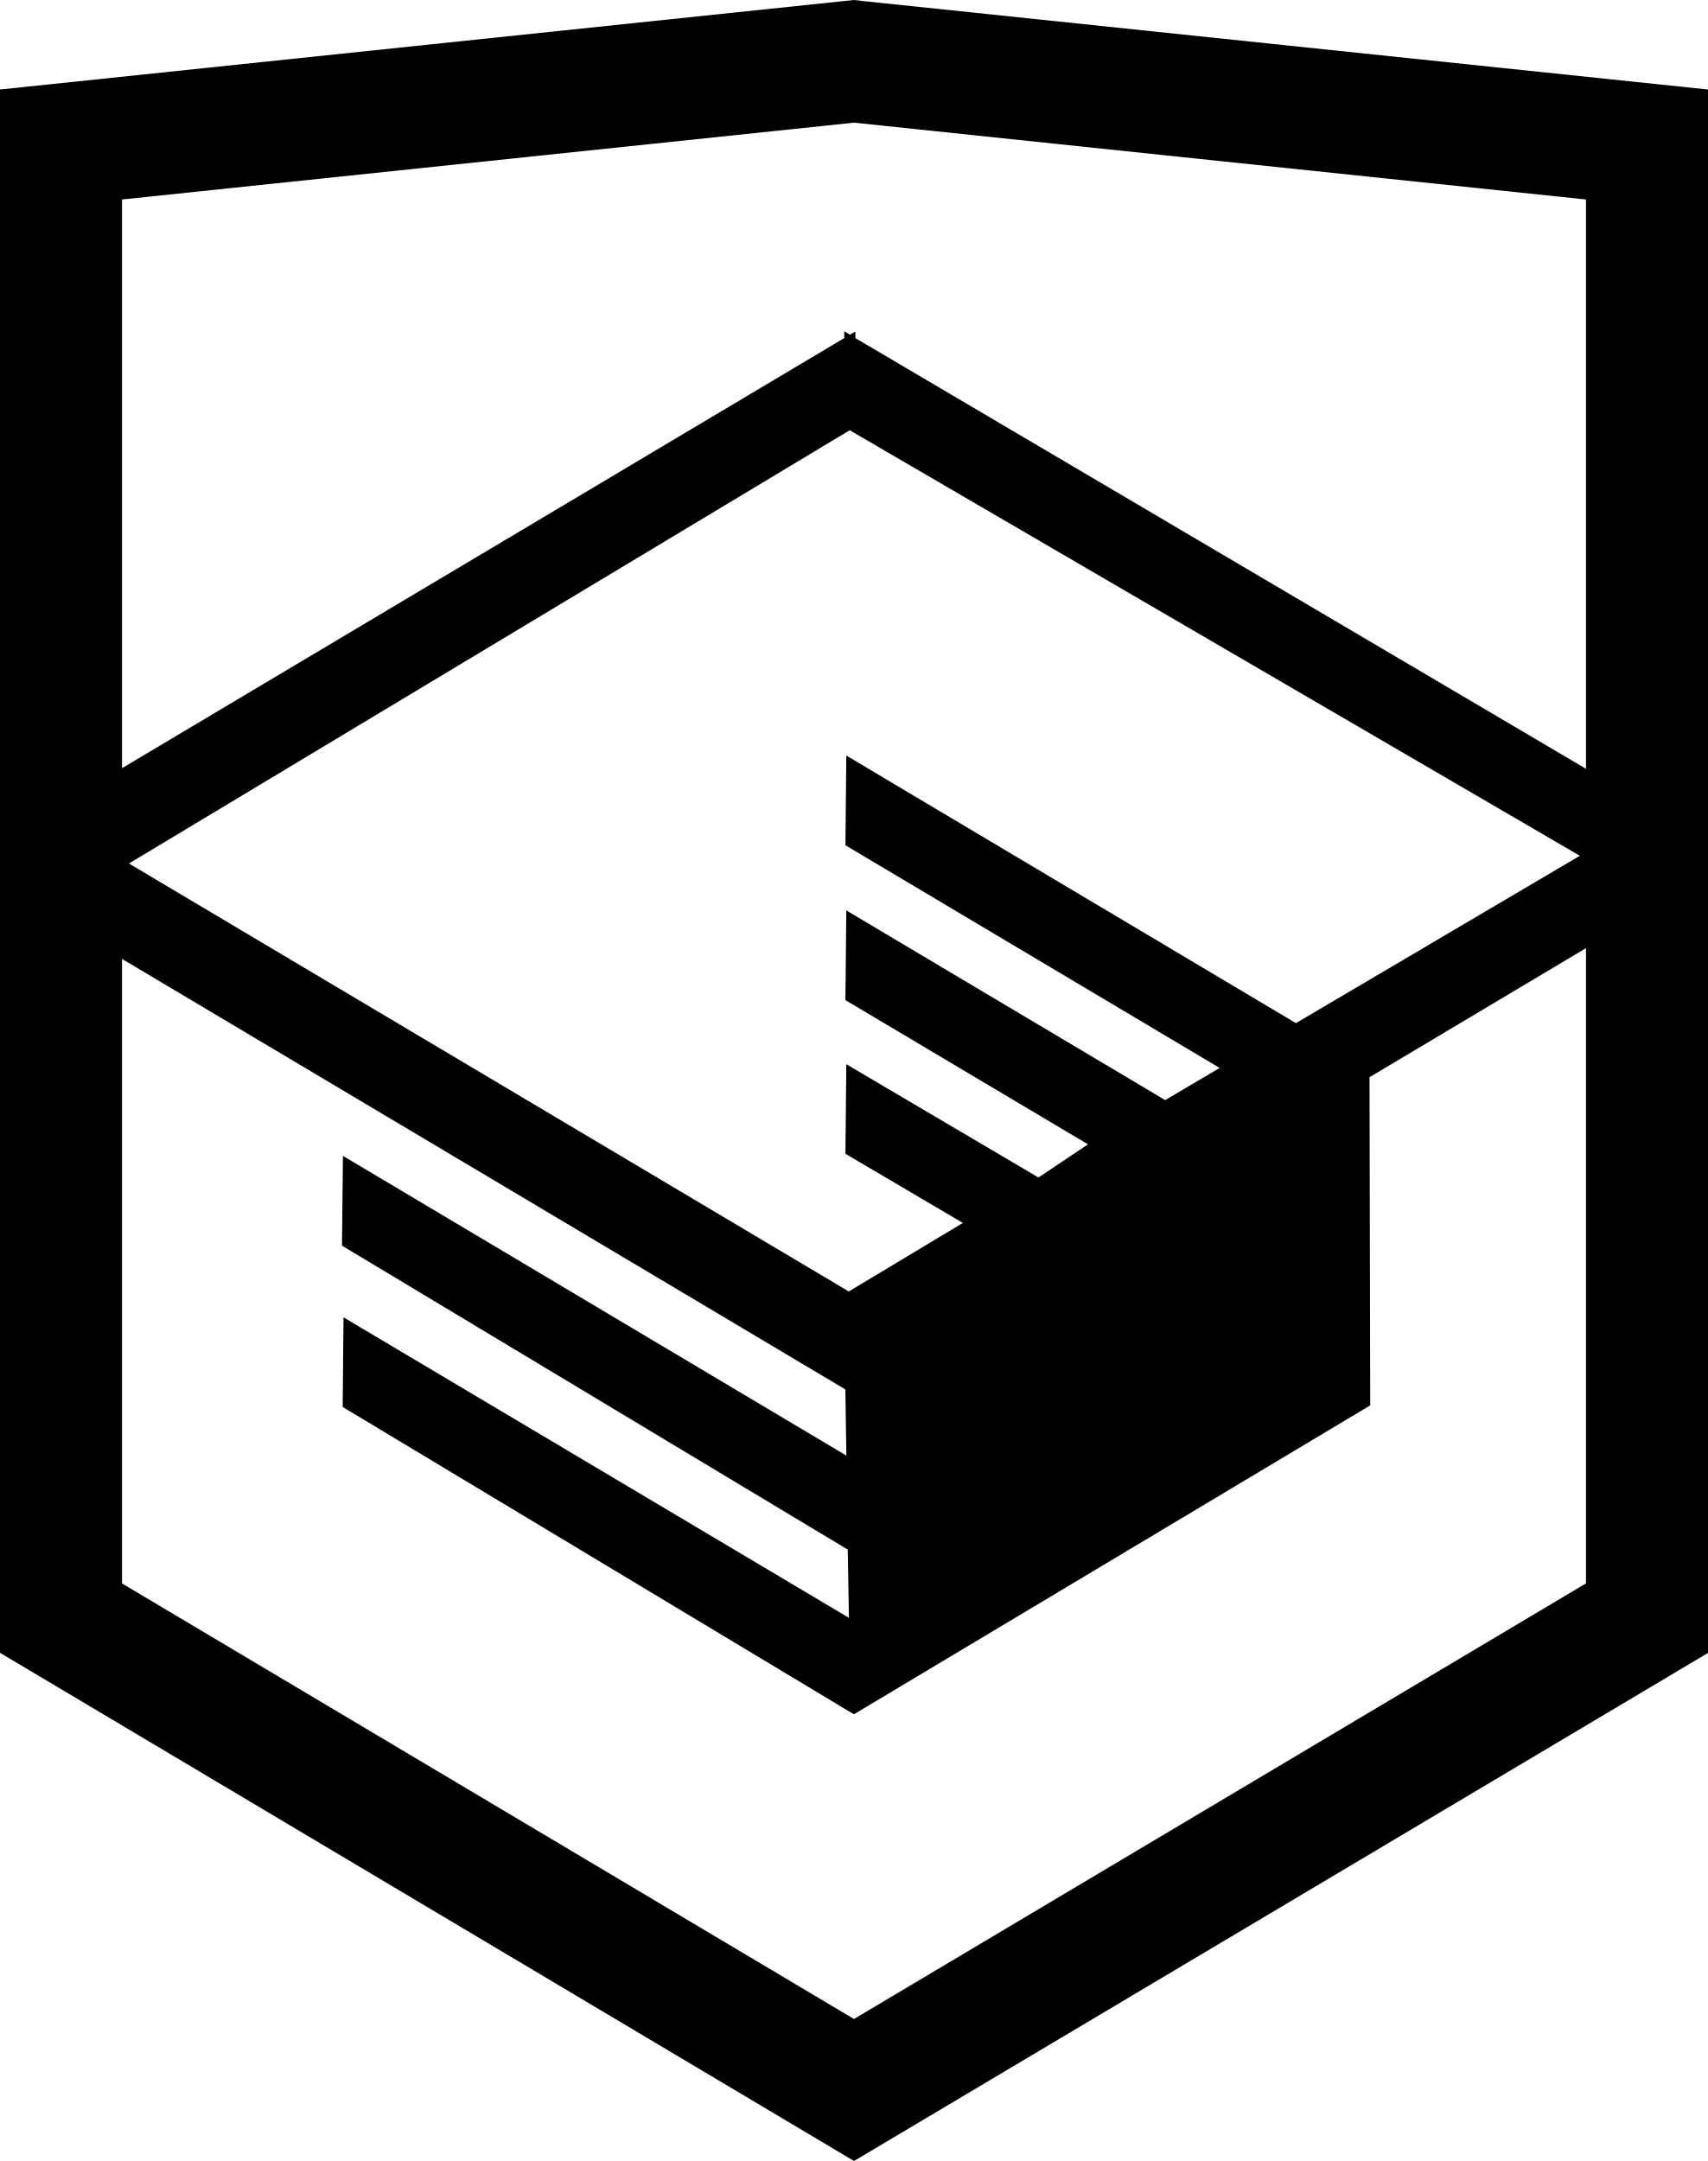
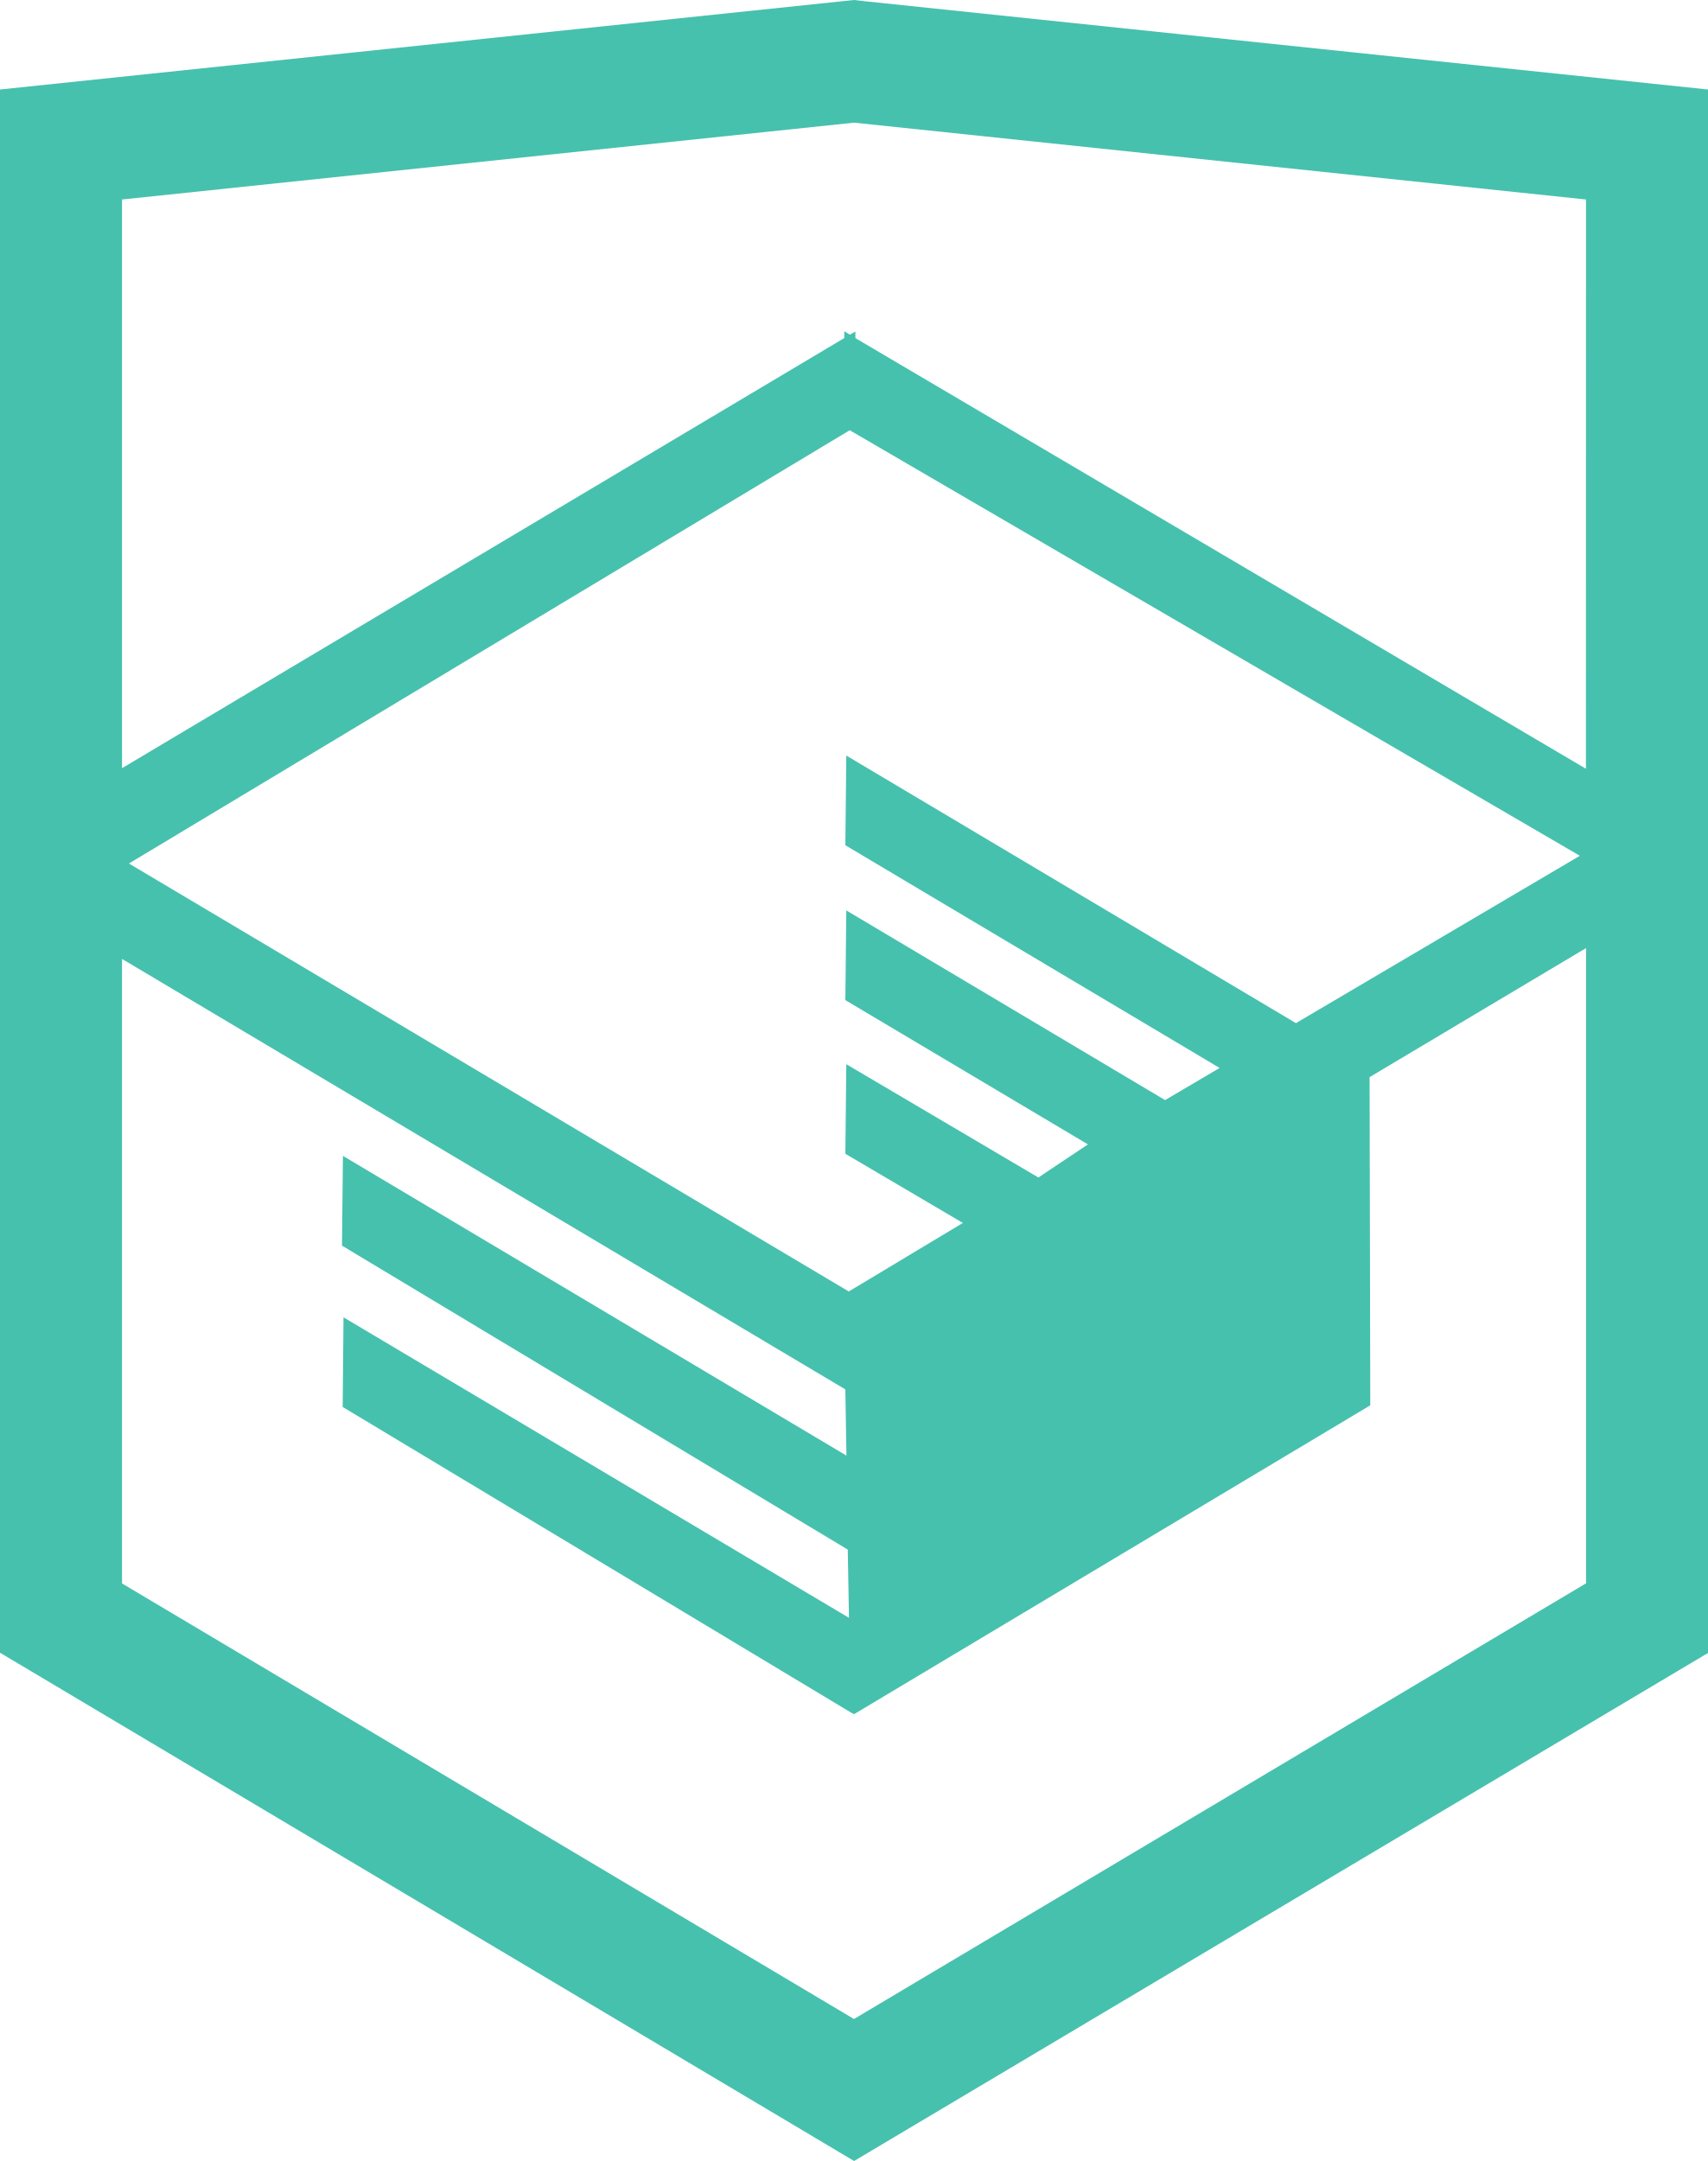
<svg xmlns="http://www.w3.org/2000/svg" version="1.1" id="Layer_1" x="0px" y="0px" width="26.943px" height="34.09px" viewBox="0 0 26.943 34.09" enable-background="new 0 0 26.943 34.09" xml:space="preserve">
-   <path d="M13.62,0.017L13.472,0L0,1.412v24.661l13.473,8.017l13.43-7.99l0.042-0.025V1.412L13.62,0.017z M25.019,12.127L13.495,5.334 L13.494,5.23l-0.087,0.05l-0.088-0.056v0.109L1.925,12.118V3.147l11.548-1.212l11.547,1.212V12.127z M13.405,6.787L24.923,13.5 l-4.479,2.64l-7.093-4.221l-0.014,1.415l5.904,3.513l-0.86,0.507l-5.03-2.992l-0.014,1.415l3.827,2.275l-0.782,0.523l-3.031-1.787 l-0.014,1.413l1.853,1.091l-1.8,1.081L2.034,13.622L13.405,6.787z M1.925,15.127l11.411,6.791l0.016,1.044L5.41,18.234L5.395,19.65 l7.979,4.795l0.018,1.076l-7.973-4.74l-0.013,1.414l8.021,4.822l0.046,0.025l8.143-4.872l-0.011-5.177l3.415-2.036v10.021 L13.472,31.85L1.925,24.979V15.127z" />
+   <path fill="#46C1AE" d="M13.62,0.017L13.472,0L0,1.412v24.66l13.474,8.018l13.43-7.99l0.042-0.024V1.412L13.62,0.017z   M25.019,12.127L13.495,5.334L13.494,5.23l-0.087,0.05l-0.088-0.056v0.109L1.925,12.118V3.147l11.549-1.212L25.02,3.147  L25.019,12.127L25.019,12.127z M13.405,6.787L24.923,13.5l-4.479,2.64l-7.093-4.221l-0.015,1.415l5.904,3.513l-0.86,0.507  l-5.029-2.992l-0.015,1.415l3.827,2.276l-0.782,0.522l-3.03-1.787l-0.015,1.413l1.854,1.091l-1.8,1.081L2.034,13.622L13.405,6.787z   M1.925,15.127l11.411,6.791l0.017,1.044L5.41,18.234L5.395,19.65l7.979,4.795l0.019,1.076l-7.974-4.74l-0.013,1.414l8.021,4.822  l0.047,0.024l8.143-4.872l-0.011-5.177l3.415-2.036v10.021L13.472,31.85L1.925,24.979V15.127z" />
</svg>
